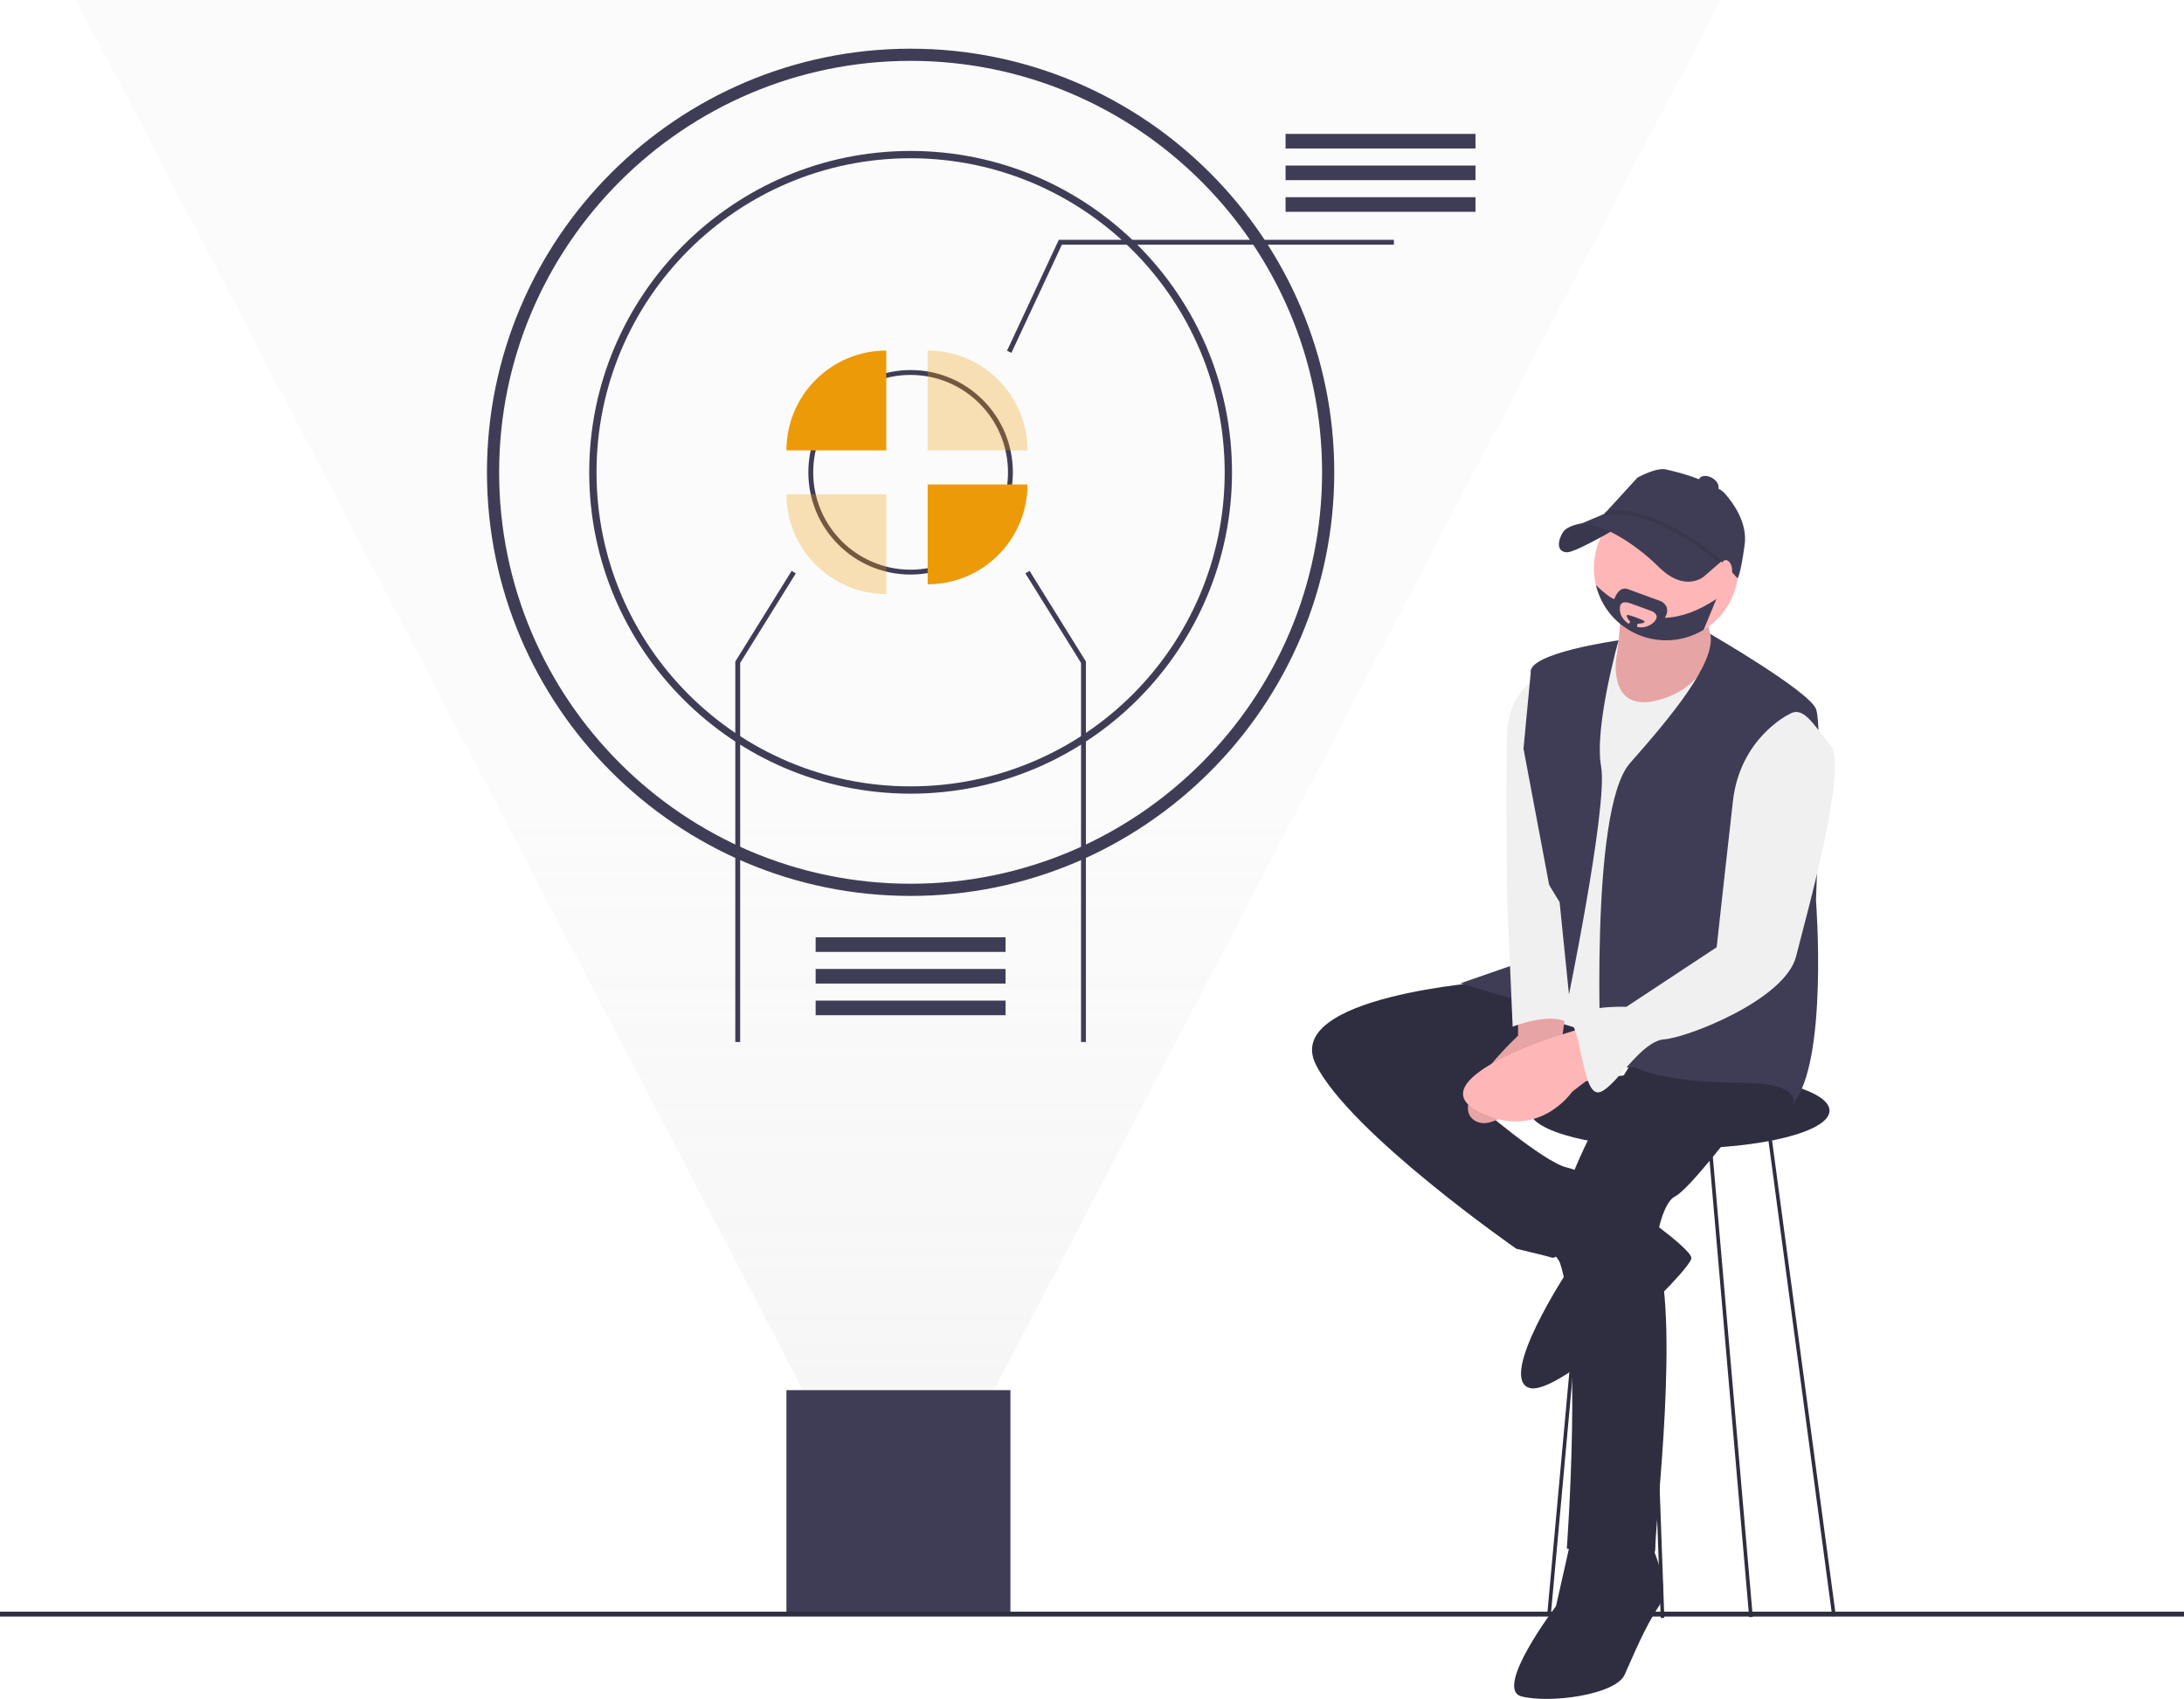
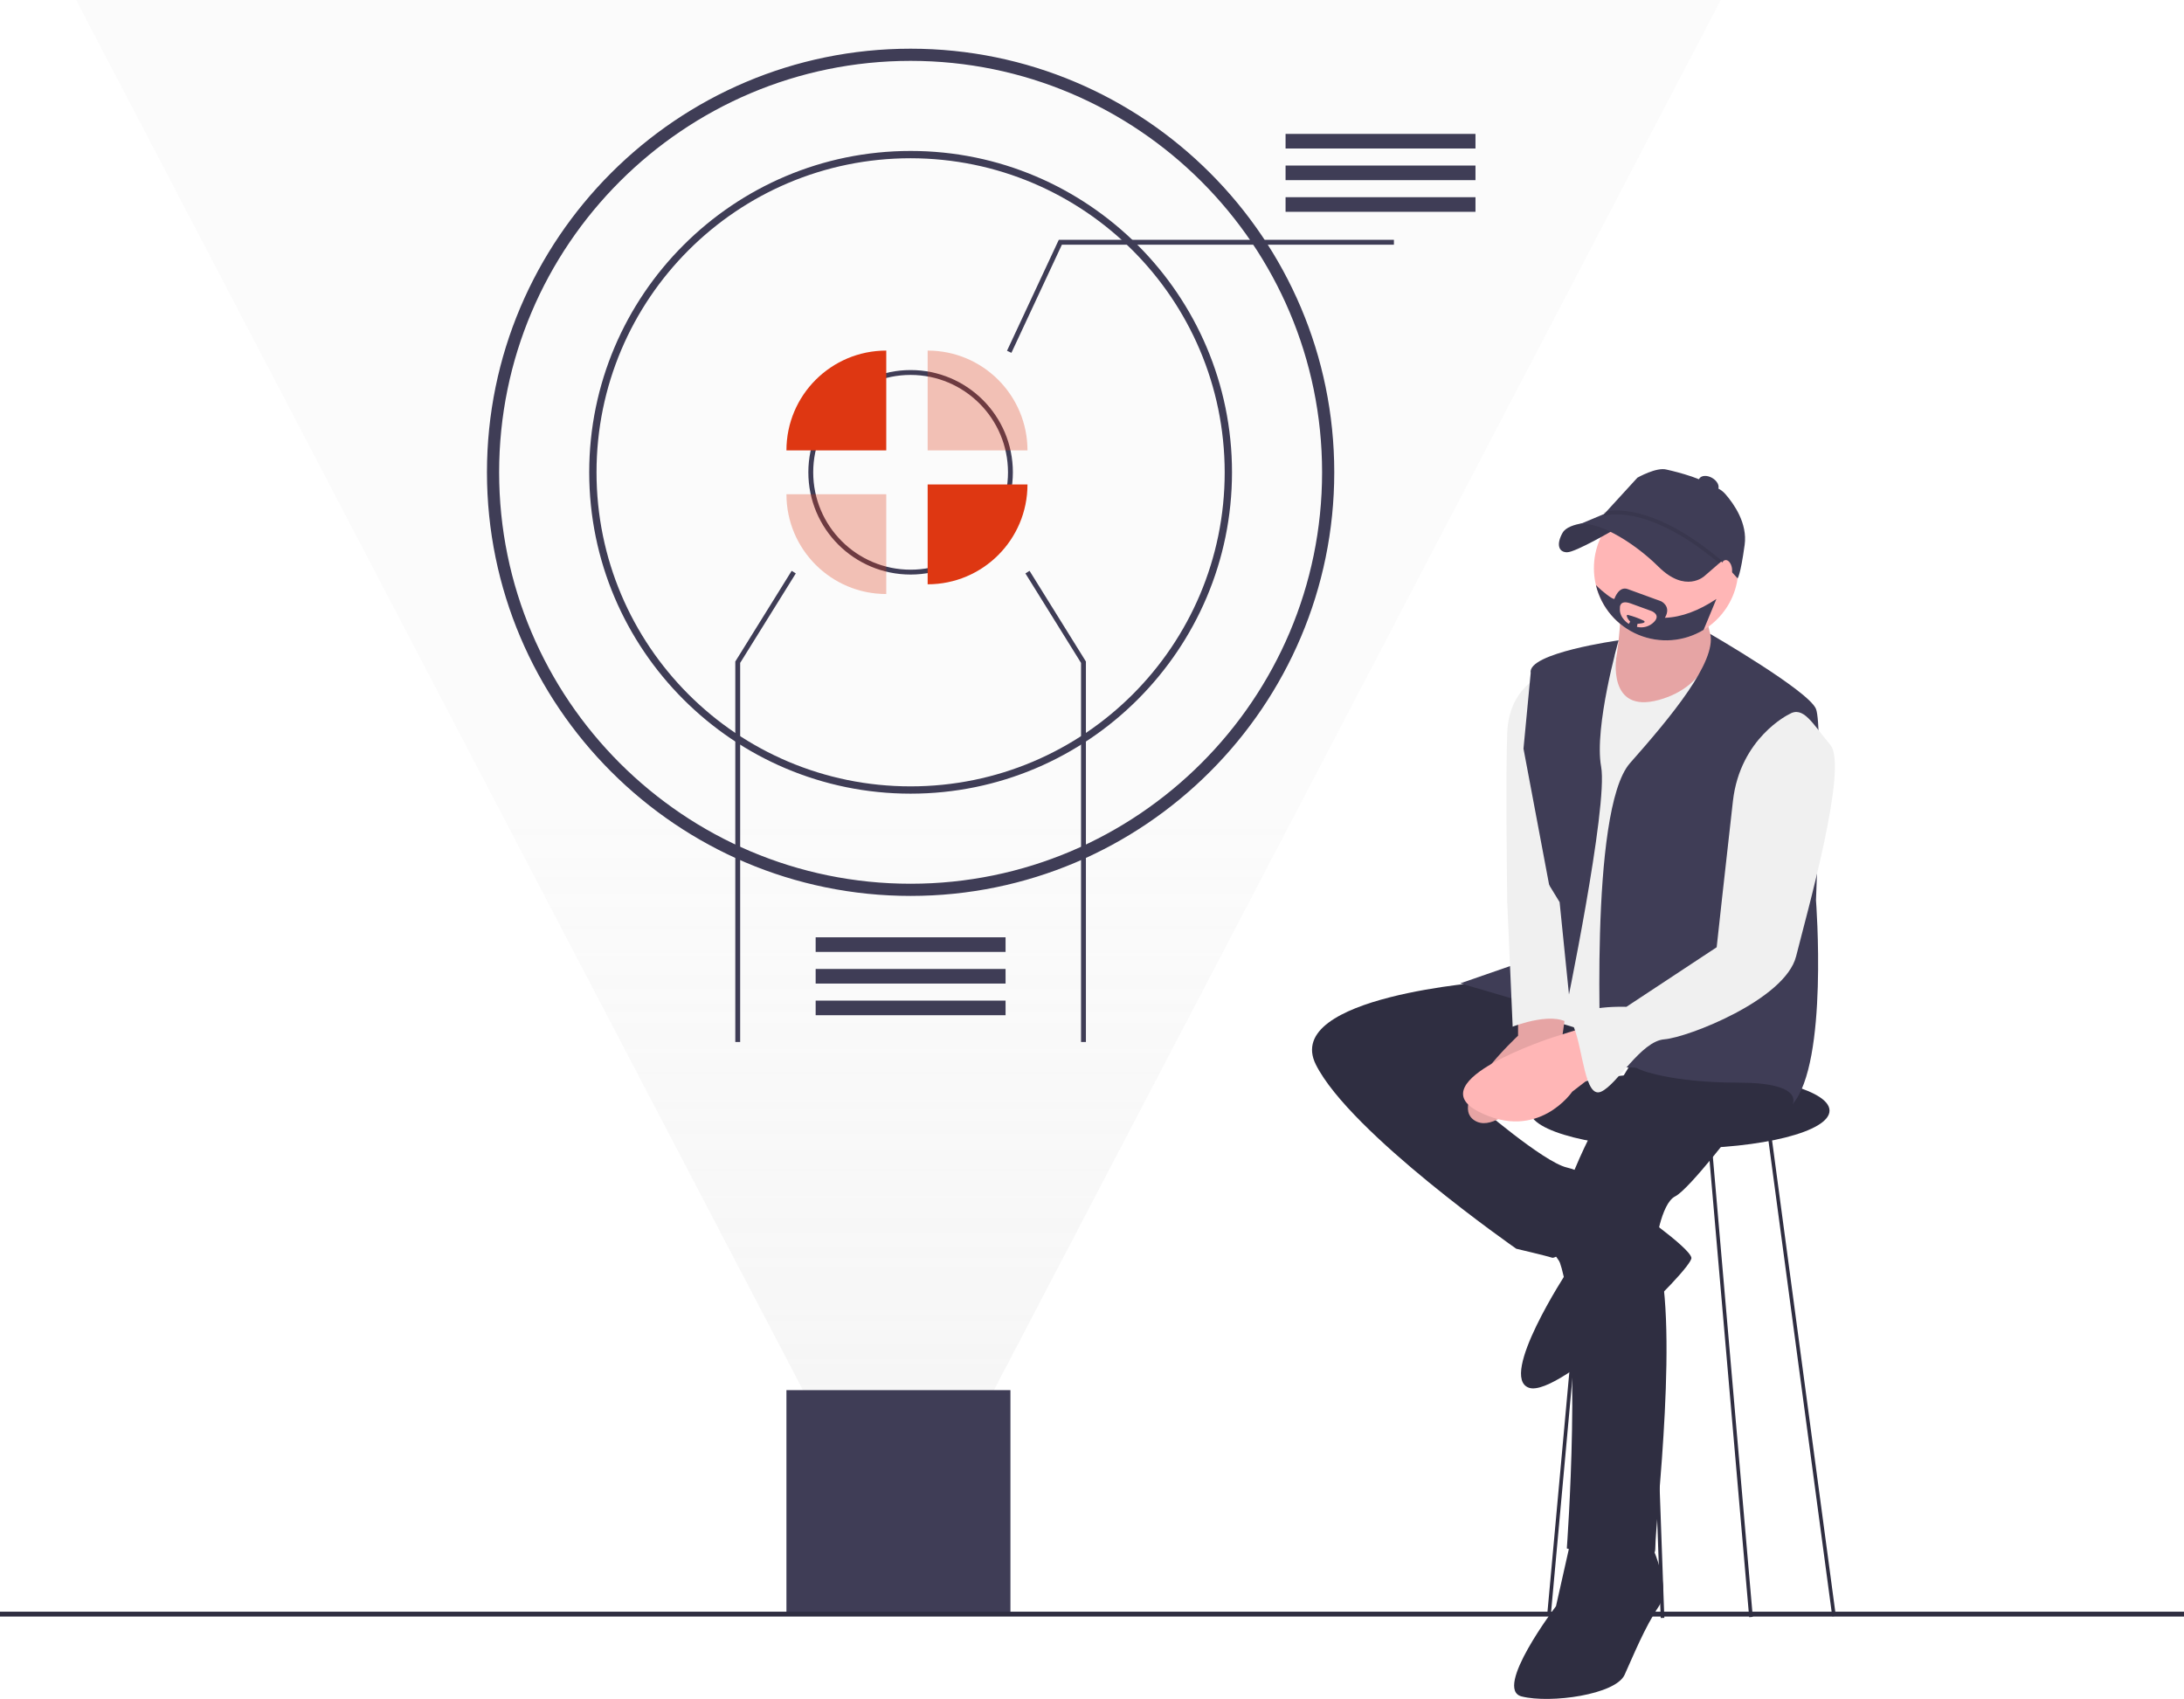
<svg xmlns="http://www.w3.org/2000/svg" data-name="Layer 1" width="897" height="697.835" viewBox="0 0 897 697.835">
  <defs>
-     <linearGradient id="b6650c28-d27b-462d-a47d-3aa47119cf7d-137" x1="369" y1="646" x2="369" gradientUnits="userSpaceOnUse">
+     <linearGradient id="b6650c28-d27b-462d-a47d-3aa47119cf7d-280" x1="369" y1="646" x2="369" gradientUnits="userSpaceOnUse">
      <stop offset="0" stop-color="#e4e4e4" />
      <stop offset="0.473" stop-color="#f0f0f0" stop-opacity="0.7" />
    </linearGradient>
  </defs>
-   <polygon points="369 646 706.75 0 31.25 0 369 646 706.75 0 31.25 0 369 646" opacity="0.4" fill="url(#b6650c28-d27b-462d-a47d-3aa47119cf7d-137)" />
+   <polygon points="369 646 706.75 0 31.25 0 369 646 706.75 0 31.25 0 369 646" opacity="0.4" fill="url(#b6650c28-d27b-462d-a47d-3aa47119cf7d-280)" />
  <rect x="323" y="571" width="92" height="92" fill="#3f3d56" />
  <path d="M525.5,469.082c-95.944,0-174-78.056-174-174s78.056-174,174-174c95.944,0,174,78.056,174,174S621.444,469.082,525.5,469.082Zm0-343c-93.187,0-169,75.813-169,169s75.813,169,169,169c93.187,0,169-75.813,169-169S618.687,126.082,525.5,126.082Z" transform="translate(-151.5 -101.0823)" fill="#3f3d56" />
  <path d="M525.5,427.082c-72.785,0-132-59.215-132-132s59.215-132,132-132,132,59.215,132,132S598.285,427.082,525.5,427.082Zm0-261a129,129,0,1,0,129,129A129.146,129.146,0,0,0,525.5,166.082Z" transform="translate(-151.5 -101.0823)" fill="#3f3d56" />
  <path d="M525.5,337.082a42,42,0,1,1,42-42A42.048,42.048,0,0,1,525.5,337.082Zm0-82a40,40,0,1,0,40,40A40.045,40.045,0,0,0,525.5,255.082Z" transform="translate(-151.5 -101.0823)" fill="#3f3d56" />
-   <path d="M515.5,245.082a41,41,0,0,0-41,41h41Z" transform="translate(-151.5 -101.0823)" fill="#ed9a09" />
-   <path d="M474.5,304.082a41,41,0,0,0,41,41v-41Z" transform="translate(-151.5 -101.0823)" fill="#ed9a09" opacity="0.3" />
-   <path d="M532.5,245.082v41h41A41,41,0,0,0,532.5,245.082Z" transform="translate(-151.5 -101.0823)" fill="#ed9a09" opacity="0.3" />
-   <path d="M532.5,341.082a41,41,0,0,0,41-41h-41Z" transform="translate(-151.5 -101.0823)" fill="#ed9a09" />
+   <path d="M515.5,245.082a41,41,0,0,0-41,41h41Z" transform="translate(-151.5 -101.0823)" fill="#de3712" />
+   <path d="M474.5,304.082a41,41,0,0,0,41,41v-41Z" transform="translate(-151.5 -101.0823)" fill="#de3712" opacity="0.3" />
+   <path d="M532.5,245.082v41h41A41,41,0,0,0,532.5,245.082Z" transform="translate(-151.5 -101.0823)" fill="#de3712" opacity="0.3" />
+   <path d="M532.5,341.082a41,41,0,0,0,41-41h-41Z" transform="translate(-151.5 -101.0823)" fill="#de3712" />
  <polygon points="415.406 144.923 413.594 144.077 434.863 98.5 572.5 98.5 572.5 100.5 436.137 100.5 415.406 144.923" fill="#3f3d56" />
  <rect x="528" y="55" width="78" height="6" fill="#3f3d56" />
  <rect x="528" y="68" width="78" height="6" fill="#3f3d56" />
  <rect x="528" y="81" width="78" height="6" fill="#3f3d56" />
  <rect x="335" y="385" width="78" height="6" fill="#3f3d56" />
  <rect x="335" y="398" width="78" height="6" fill="#3f3d56" />
  <rect x="335" y="411" width="78" height="6" fill="#3f3d56" />
  <polygon points="446 428 444 428 444 272.286 421.15 235.528 422.85 234.472 446 271.714 446 428" fill="#3f3d56" />
  <polygon points="304 428 302 428 302 271.714 325.151 234.472 326.849 235.528 304 272.286 304 428" fill="#3f3d56" />
  <rect y="662" width="897" height="2" fill="#2f2e41" />
  <ellipse cx="689.863" cy="456.192" rx="61.548" ry="15.572" fill="#2f2e41" />
  <path d="M817.263,350.014s-.742,29.662-6.674,33.369,10.382,14.831,10.382,14.831l24.471-4.449,15.572-19.28s-11.123-13.348-7.415-24.471Z" transform="translate(-151.5 -101.0823)" fill="#ffb6b6" />
  <path d="M817.263,350.014s-.742,29.662-6.674,33.369,10.382,14.831,10.382,14.831l24.471-4.449,15.572-19.28s-11.123-13.348-7.415-24.471Z" transform="translate(-151.5 -101.0823)" opacity="0.1" />
  <path d="M783.894,378.934s-12.606,5.191-13.348,22.988,0,69.705,0,69.705l21.505-1.483Z" transform="translate(-151.5 -101.0823)" fill="#f0f0f0" />
  <rect x="890.676" y="564.911" width="1.483" height="200.885" transform="translate(-232.0121 23.27841) rotate(-7.63657)" fill="#2f2e41" />
  <rect x="861.385" y="568.398" width="1.483" height="197.246" transform="translate(-205.9466 -24.03837) rotate(-4.9604)" fill="#2f2e41" />
  <rect x="684.239" y="650.893" width="227.49" height="1.483" transform="translate(-74.9162 1286.071) rotate(-84.79038)" fill="#2f2e41" />
  <rect x="829.424" y="534.533" width="1.483" height="231.188" transform="translate(-174.3217 -70.83643) rotate(-2.05896)" fill="#2f2e41" />
  <path d="M763.131,504.254s-85.277,5.932-71.188,34.111,82.311,75.637,82.311,75.637,12.606,2.966,14.831,3.708,36.335-22.246,36.335-22.246-20.763-12.606-30.403-14.831-37.077-25.954-37.077-25.954l77.12-19.28-45.234-38.56Z" transform="translate(-151.5 -101.0823)" fill="#2f2e41" />
  <path d="M831.353,522.792s-48.942,69.233-39.302,96.535S795.017,737.097,795.017,737.097s36.335,11.865,36.335,0,10.382-95.658,0-123.837c0,0,2.225-17.797,8.157-20.763S866.205,562.094,866.205,562.094s22.246-10.382,19.28-20.022S831.353,522.792,831.353,522.792Z" transform="translate(-151.5 -101.0823)" fill="#2f2e41" />
  <path d="M865.463,334.442A29.662,29.662,0,1,1,835.802,304.78,29.649,29.649,0,0,1,865.463,334.442Z" transform="translate(-151.5 -101.0823)" fill="#ffb6b6" />
  <path d="M855.082,364.103s44.492,18.538,37.818,42.268-20.763,126.062-42.268,126.062-66.738-11.865-69.705-16.314,11.123-94.917,11.123-94.917,17.038-55.159,23.35-50.567c0,0-4.07,23.872,17.435,17.939S855.082,364.103,855.082,364.103Z" transform="translate(-151.5 -101.0823)" fill="#f0f0f0" />
  <path d="M816.287,364.103s-37.584,5.191-36.101,13.348l-2.966,31.145L789.085,471.626l-1.483,20.763-36.335,12.606,43.009,12.606s17.797-85.277,14.831-101.591S816.287,364.103,816.287,364.103Z" transform="translate(-151.5 -101.0823)" fill="#3f3d56" />
  <path d="M853.93,361.477s40.454,23.39,43.42,30.805,0,78.603,0,78.603,5.191,66.738-9.64,83.794c0,0,5.191-8.898-22.246-8.898s-40.785-5.191-41.526-5.932-14.831,0-14.831,0-5.191-106.04,11.865-125.32S856.486,372.939,853.93,361.477Z" transform="translate(-151.5 -101.0823)" fill="#3f3d56" />
  <path d="M774.996,517.602v8.898S745.334,553.937,757.199,561.352,792.051,534.657,792.051,534.657l2.794-19.82Z" transform="translate(-151.5 -101.0823)" fill="#ffb6b6" />
  <path d="M774.996,517.602v8.898S745.334,553.937,757.199,561.352,792.051,534.657,792.051,534.657l2.794-19.82Z" transform="translate(-151.5 -101.0823)" opacity="0.1" />
  <path d="M786.86,611.777l8.157,11.865s-28.178,43.009-15.572,47.458,67.48-48.942,66.738-53.391-26.695-22.246-26.695-22.246Z" transform="translate(-151.5 -101.0823)" fill="#2f2e41" />
  <path d="M797.242,731.165l-6.674,29.662S764.614,794.937,776.479,797.903s38.56-.742,42.268-8.898,8.157-19.28,14.089-28.178-5.191-29.662-5.191-29.662Z" transform="translate(-151.5 -101.0823)" fill="#2f2e41" />
  <path d="M775.737,458.279l-5.191,13.348,2.225,51.166s18.538-7.415,24.471,0l-5.191-51.166-8.157-13.348Z" transform="translate(-151.5 -101.0823)" fill="#f0f0f0" />
  <path d="M803.174,522.792,789.085,527.242s-54.874,17.797-30.403,30.403,38.56-8.157,38.56-8.157l9.64-7.415Z" transform="translate(-151.5 -101.0823)" fill="#ffb6b6" />
  <path d="M886.227,394.506s-20.022,9.64-22.988,35.594-6.674,60.065-6.674,60.065l-37.077,24.471s-25.356-1.006-21.576,8.395,4.521,29.423,11.195,26.457,16.314-20.763,25.954-21.505,49.683-16.314,54.132-34.111,21.505-77.862,14.089-86.76S892.159,390.799,886.227,394.506Z" transform="translate(-151.5 -101.0823)" fill="#f0f0f0" />
  <path d="M807.73,315.534s-11.868-.18-14.455,4.404-1.737,7.908,1.771,7.992,19.843-9.54,19.843-9.54Z" transform="translate(-151.5 -101.0823)" fill="#3f3d56" />
  <path d="M807.73,315.534s-11.868-.18-14.455,4.404-1.737,7.908,1.771,7.992,19.843-9.54,19.843-9.54Z" transform="translate(-151.5 -101.0823)" opacity="0.1" />
  <path d="M859.605,330.71l-8.117,7.033s-7.707,7.146-18.8-3.856-26.783-19.738-33.247-17.105l16.477-6.936,16.012-.444,18.193,7.661Z" transform="translate(-151.5 -101.0823)" fill="#3f3d56" />
  <path d="M865.146,338.636a101.032,101.032,0,0,0-10.185-9.988c-6.996-6.006-16.887-12.946-27.407-15.377,0,0-10.553-3.349-18.064-.121l14.522-15.861s7.849-4.458,11.952-3.328c0,0,13.801,2.968,17.705,6.436.11.097.211.195.304.291h0a10.1,10.1,0,0,1,6.151,3.332c3.554,4.06,9.143,12.017,7.931,20.852C866.305,337.632,865.146,338.636,865.146,338.636Z" transform="translate(-151.5 -101.0823)" fill="#3f3d56" />
  <path d="M857.682,332.529c-29.895-25.19-46.886-19.712-47.054-19.654l-.492-1.399c.715-.252,17.867-5.895,48.502,19.919Z" transform="translate(-151.5 -101.0823)" opacity="0.1" />
  <ellipse cx="853.228" cy="299.96" rx="2.966" ry="4.449" transform="translate(15.34101 787.8149) rotate(-60)" fill="#3f3d56" />
  <ellipse cx="860.643" cy="334.812" rx="2.225" ry="3.708" transform="translate(-190.8577 26.83769) rotate(-8.31107)" fill="#ffb6b6" />
  <path d="M835.29,354.849c2.84-4.746-1.535-6.785-1.535-6.785s-10.011-3.648-13.733-5.013c-3.73-1.357-5.465,4.012-5.465,4.012-.675.319-4.738-2.781-7.593-5.658a29.673,29.673,0,0,0,44.24,18.39l5.25-12.688C849.208,351.94,842.147,354.592,835.29,354.849Zm-4.546,1.787a7.309,7.309,0,0,1-6.926,1.921l.23-1.246s4.301-.215,2.484-1.32a33.998,33.998,0,0,0-6.281-2.291s-1.372-.497.015,1.787l.771.949-.556.905s-4.034-2.358-3.656-6.444c0,0-.423-3.715,4.479-1.928,4.909,1.795,8.446,3.077,8.446,3.077S833.866,353.551,830.745,356.636Z" transform="translate(-151.5 -101.0823)" fill="#3f3d56" />
</svg>
